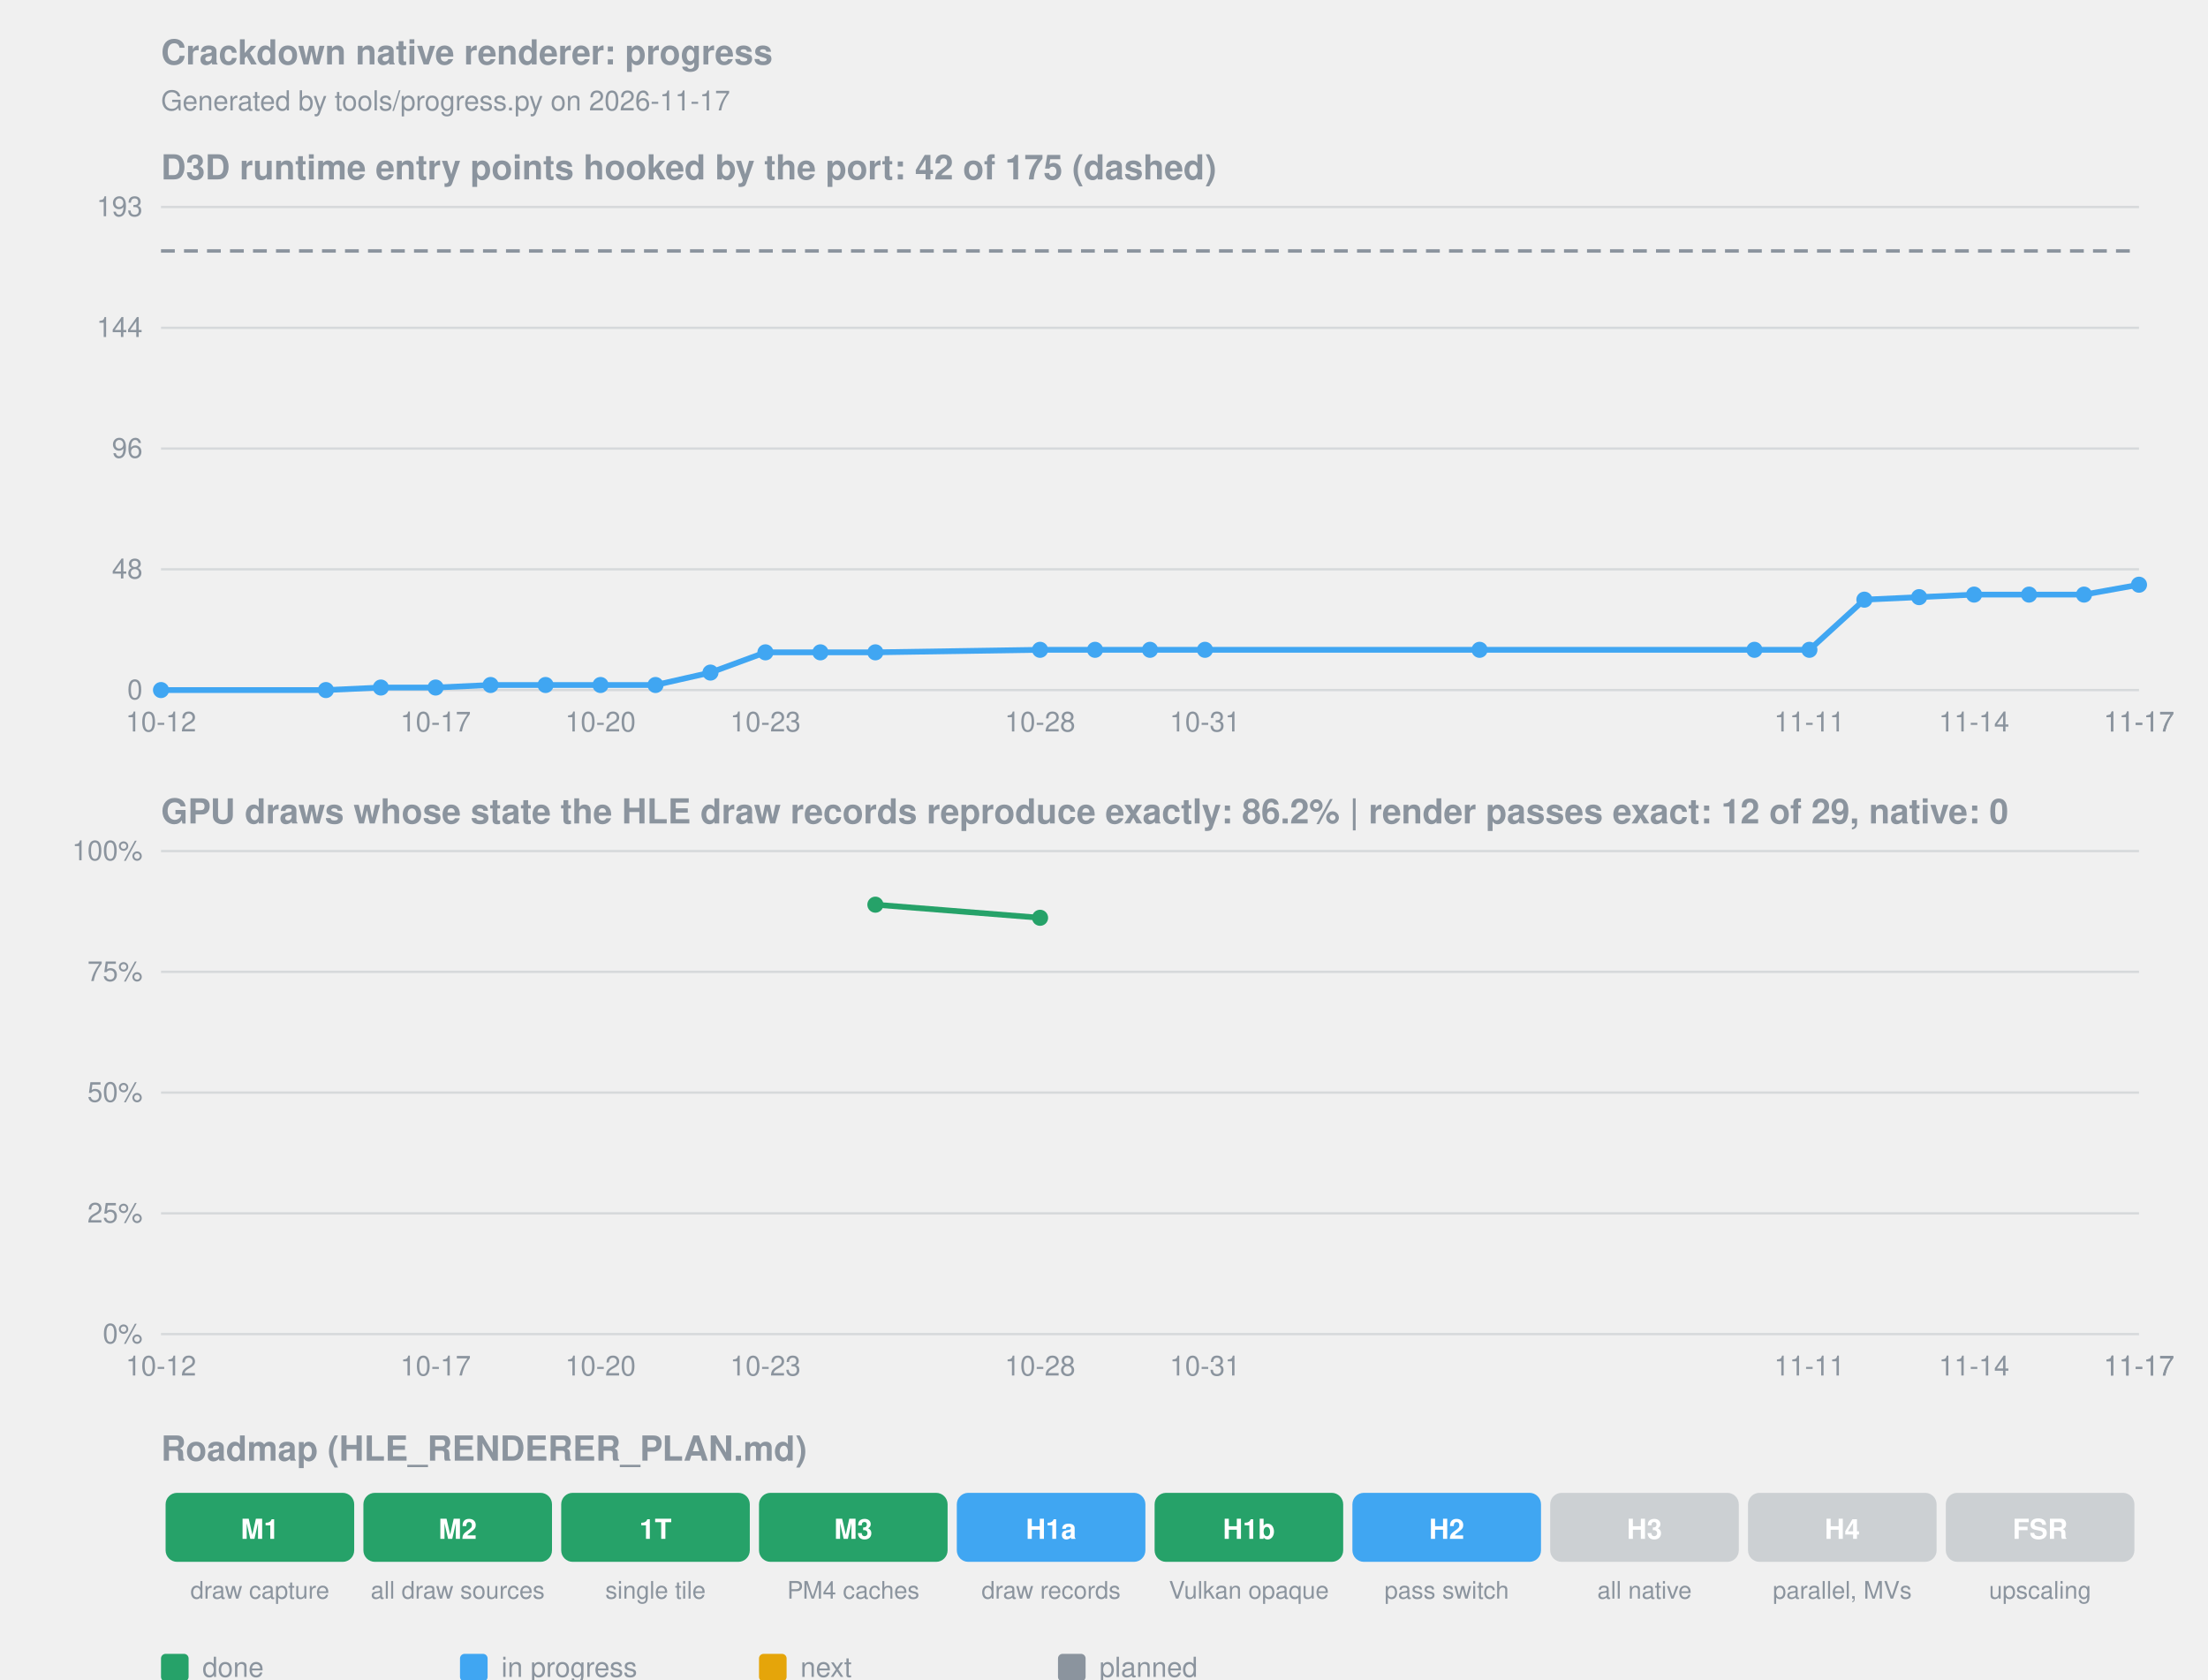
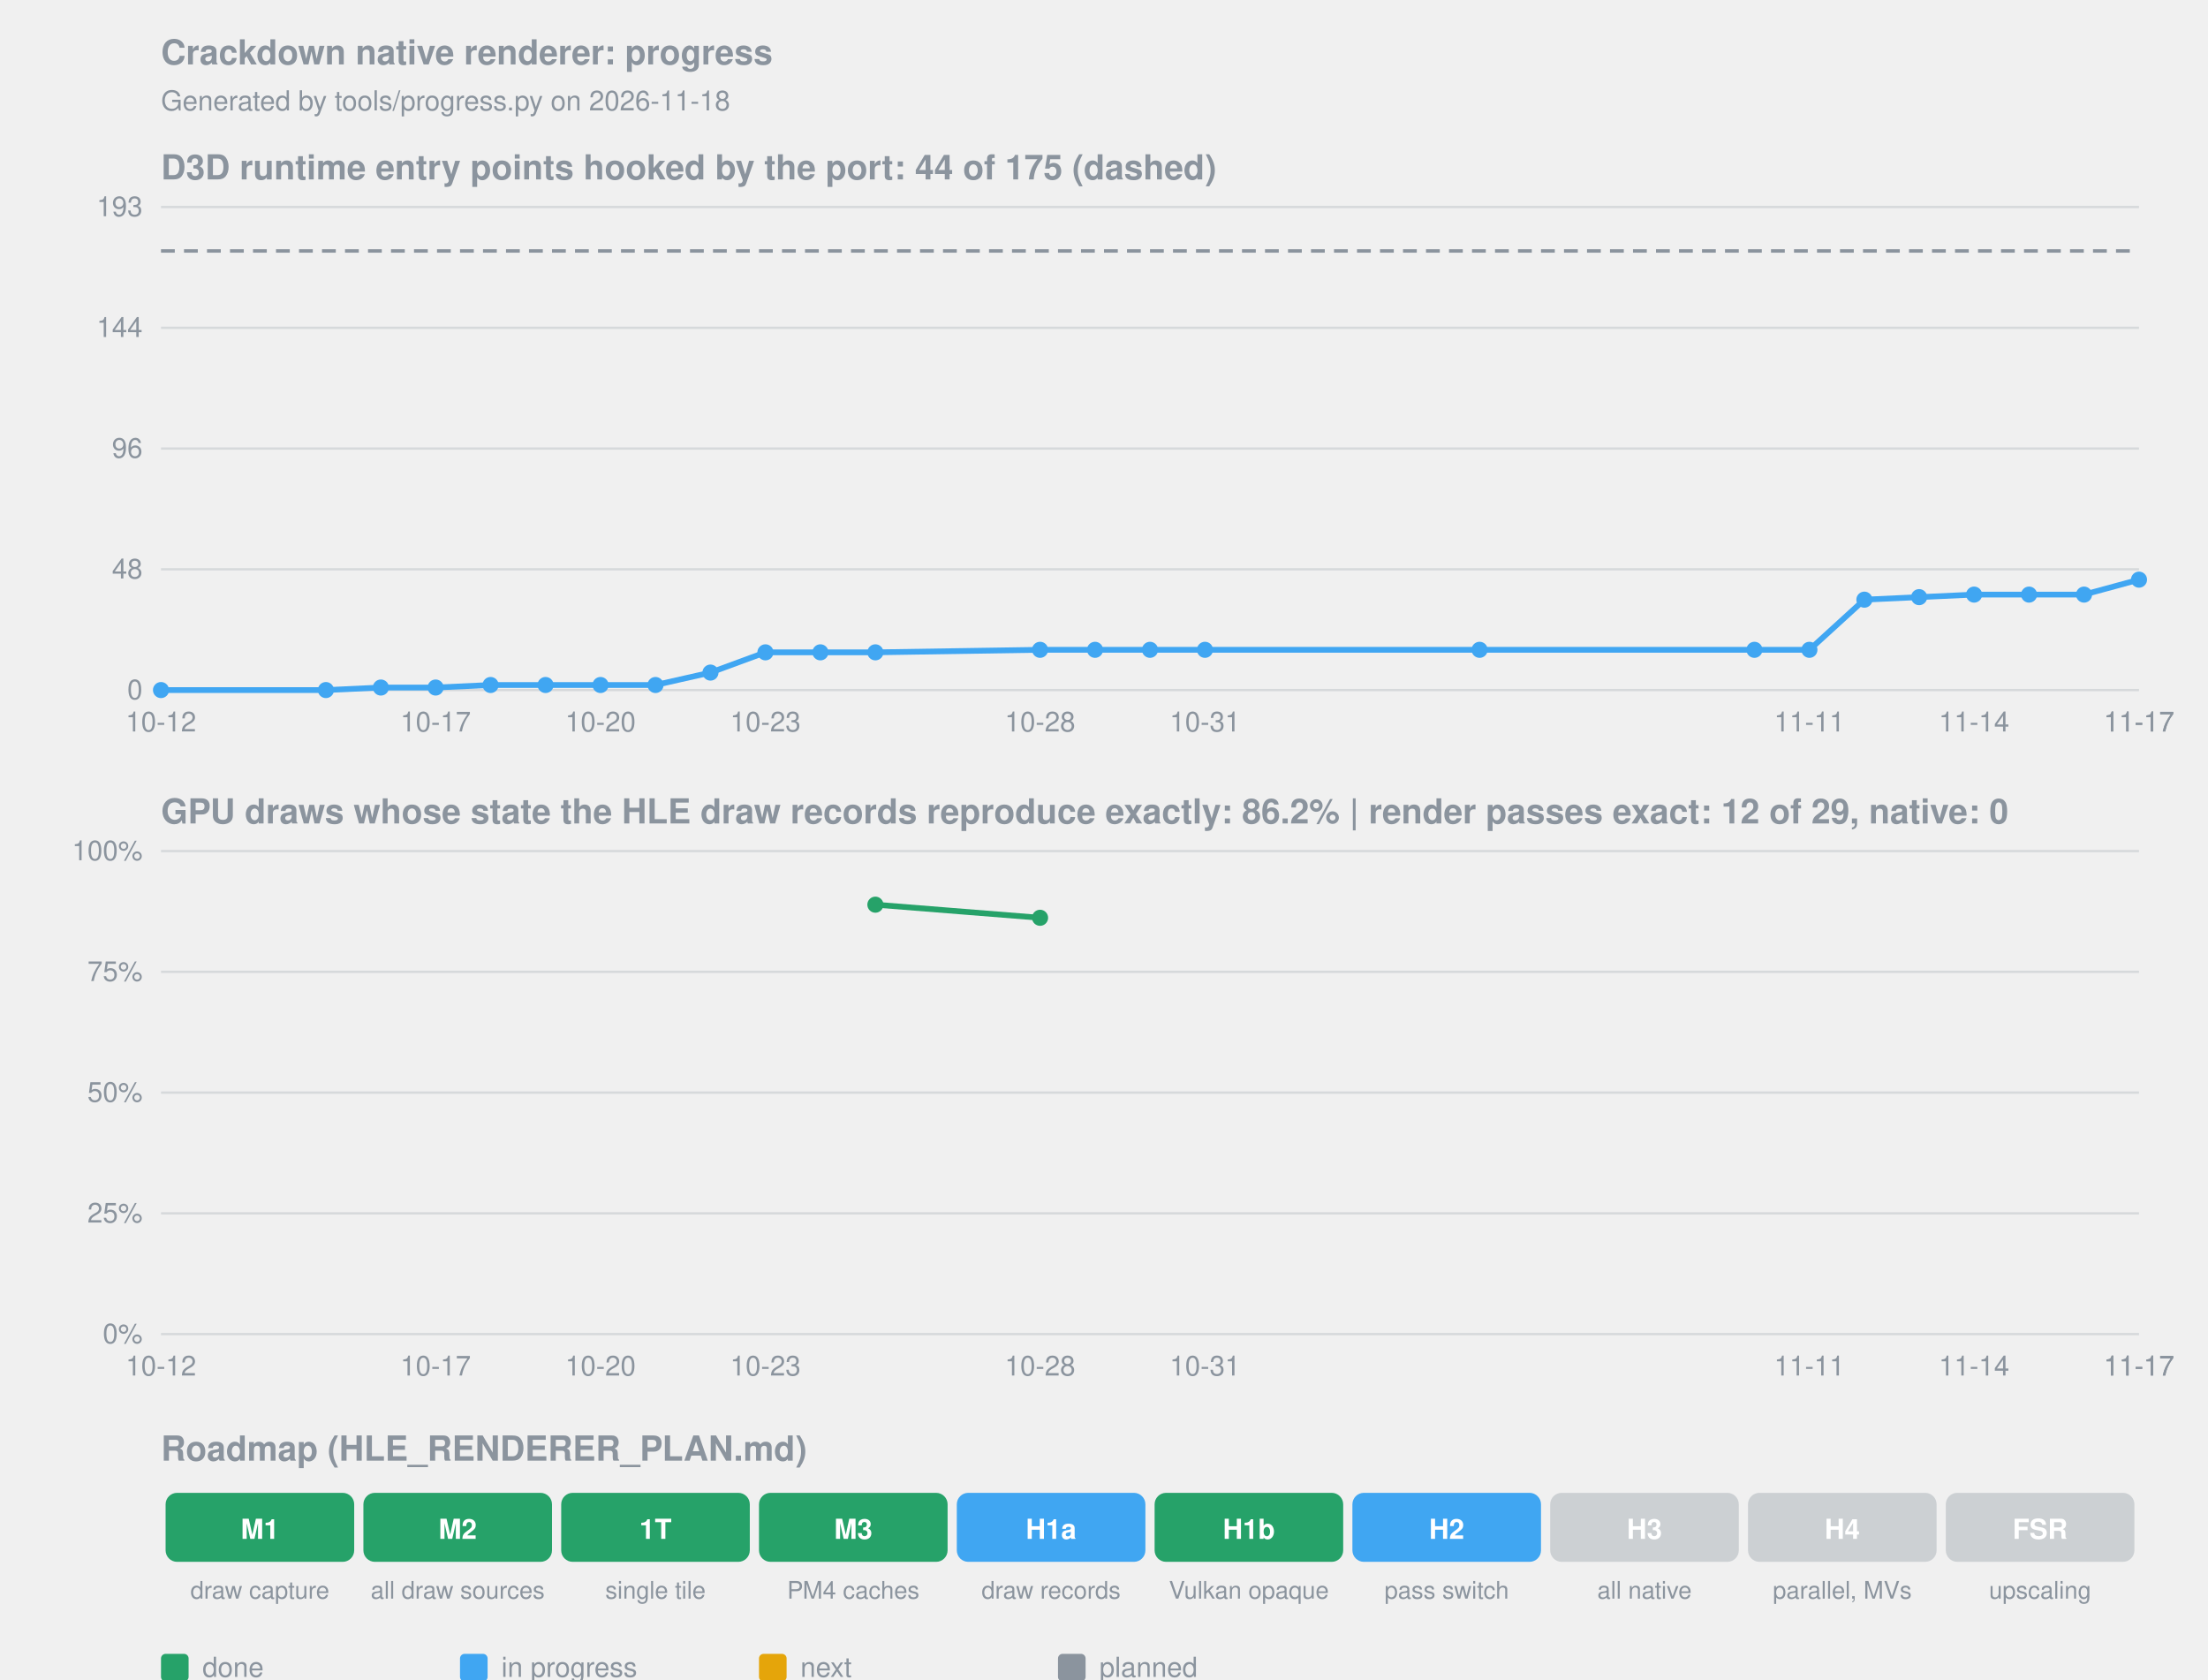
<svg xmlns="http://www.w3.org/2000/svg" width="960" height="730" viewBox="0 0 960 730" font-family="Segoe UI, Helvetica, Arial, sans-serif" font-size="12">
  <style>.t{fill:#8b949e}.h{fill:#8b949e;font-size:15px;font-weight:600}.g{stroke:#8b949e;stroke-opacity:.25}.a{fill:none;stroke:#40a6f2;stroke-width:2.5}.d{fill:none;stroke:#8b949e;stroke-width:1.5;stroke-dasharray:6 4}.m{fill:none;stroke:#26a269;stroke-width:2.5}</style>
  <text class="h" x="70" y="28">Crackdown native renderer: progress</text>
-   <text class="t" x="70" y="48">Generated by tools/progress.py on 2026-11-17</text>
-   <text class="h" x="70" y="78">D3D runtime entry points hooked by the port: 42 of 175 (dashed)</text>
+   <text class="t" x="70" y="48">Generated by tools/progress.py on 2026-11-18</text>
+   <text class="h" x="70" y="78">D3D runtime entry points hooked by the port: 44 of 175 (dashed)</text>
  <line class="g" x1="70" x2="930" y1="300.0" y2="300.0" />
  <text class="t" x="62" y="304.0" text-anchor="end">0</text>
  <line class="g" x1="70" x2="930" y1="247.5" y2="247.5" />
  <text class="t" x="62" y="251.5" text-anchor="end">48</text>
  <line class="g" x1="70" x2="930" y1="195.0" y2="195.0" />
  <text class="t" x="62" y="199.0" text-anchor="end">96</text>
  <line class="g" x1="70" x2="930" y1="142.5" y2="142.5" />
  <text class="t" x="62" y="146.5" text-anchor="end">144</text>
  <line class="g" x1="70" x2="930" y1="90.0" y2="90.0" />
  <text class="t" x="62" y="94.0" text-anchor="end">193</text>
  <line class="d" x1="70" x2="930" y1="109.1" y2="109.1" />
-   <polyline class="a" points="70.0,300.0 141.7,300.0 165.6,298.9 189.4,298.9 213.3,297.8 237.2,297.8 261.1,297.8 285.0,297.8 308.9,292.4 332.8,283.6 356.7,283.6 380.6,283.6 452.2,282.5 476.1,282.5 500.0,282.5 523.9,282.5 643.3,282.5 762.8,282.5 786.7,282.5 810.6,260.7 834.4,259.6 858.3,258.5 882.2,258.5 906.1,258.5 930.0,254.2" />
+   <polyline class="a" points="70.0,300.0 141.7,300.0 165.6,298.9 189.4,298.9 213.3,297.8 237.2,297.8 261.1,297.8 285.0,297.8 308.9,292.4 332.8,283.6 356.7,283.6 380.6,283.6 452.2,282.5 476.1,282.5 500.0,282.5 523.9,282.5 643.3,282.5 762.8,282.5 786.7,282.5 810.6,260.7 834.4,259.6 858.3,258.5 882.2,258.5 906.1,258.5 930.0,252.0" />
  <circle cx="70.0" cy="300.0" r="3.5" fill="#40a6f2" />
  <circle cx="141.7" cy="300.0" r="3.5" fill="#40a6f2" />
  <circle cx="165.6" cy="298.9" r="3.5" fill="#40a6f2" />
  <circle cx="189.4" cy="298.9" r="3.5" fill="#40a6f2" />
  <circle cx="213.3" cy="297.8" r="3.5" fill="#40a6f2" />
  <circle cx="237.2" cy="297.8" r="3.5" fill="#40a6f2" />
  <circle cx="261.1" cy="297.8" r="3.5" fill="#40a6f2" />
  <circle cx="285.0" cy="297.8" r="3.5" fill="#40a6f2" />
  <circle cx="308.9" cy="292.4" r="3.5" fill="#40a6f2" />
  <circle cx="332.8" cy="283.6" r="3.5" fill="#40a6f2" />
  <circle cx="356.7" cy="283.6" r="3.5" fill="#40a6f2" />
  <circle cx="380.6" cy="283.6" r="3.5" fill="#40a6f2" />
  <circle cx="452.2" cy="282.5" r="3.5" fill="#40a6f2" />
  <circle cx="476.1" cy="282.5" r="3.5" fill="#40a6f2" />
  <circle cx="500.0" cy="282.5" r="3.5" fill="#40a6f2" />
  <circle cx="523.9" cy="282.5" r="3.5" fill="#40a6f2" />
  <circle cx="643.3" cy="282.5" r="3.5" fill="#40a6f2" />
  <circle cx="762.8" cy="282.5" r="3.5" fill="#40a6f2" />
  <circle cx="786.7" cy="282.5" r="3.5" fill="#40a6f2" />
  <circle cx="810.6" cy="260.7" r="3.5" fill="#40a6f2" />
  <circle cx="834.4" cy="259.6" r="3.5" fill="#40a6f2" />
  <circle cx="858.3" cy="258.5" r="3.5" fill="#40a6f2" />
  <circle cx="882.2" cy="258.5" r="3.5" fill="#40a6f2" />
  <circle cx="906.1" cy="258.5" r="3.5" fill="#40a6f2" />
-   <circle cx="930.0" cy="254.2" r="3.5" fill="#40a6f2" />
+   <circle cx="930.0" cy="252.0" r="3.5" fill="#40a6f2" />
  <text class="t" x="70.0" y="318" text-anchor="middle">10-12</text>
  <text class="t" x="189.4" y="318" text-anchor="middle">10-17</text>
  <text class="t" x="261.1" y="318" text-anchor="middle">10-20</text>
  <text class="t" x="332.8" y="318" text-anchor="middle">10-23</text>
  <text class="t" x="452.2" y="318" text-anchor="middle">10-28</text>
  <text class="t" x="523.9" y="318" text-anchor="middle">10-31</text>
  <text class="t" x="786.7" y="318" text-anchor="middle">11-11</text>
  <text class="t" x="858.3" y="318" text-anchor="middle">11-14</text>
  <text class="t" x="930.0" y="318" text-anchor="middle">11-17</text>
  <text class="t" x="930.0" y="318" text-anchor="middle">11-17</text>
  <text class="h" x="70" y="358">GPU draws whose state the HLE draw records reproduce exactly: 86.2%  |  render passes exact: 12 of 29, native: 0</text>
  <line class="g" x1="70" x2="930" y1="580.0" y2="580.0" />
  <text class="t" x="62" y="584.0" text-anchor="end">0%</text>
  <line class="g" x1="70" x2="930" y1="527.5" y2="527.5" />
  <text class="t" x="62" y="531.5" text-anchor="end">25%</text>
  <line class="g" x1="70" x2="930" y1="475.0" y2="475.0" />
  <text class="t" x="62" y="479.0" text-anchor="end">50%</text>
  <line class="g" x1="70" x2="930" y1="422.5" y2="422.5" />
  <text class="t" x="62" y="426.5" text-anchor="end">75%</text>
  <line class="g" x1="70" x2="930" y1="370.0" y2="370.0" />
  <text class="t" x="62" y="374.0" text-anchor="end">100%</text>
  <polyline class="m" points="380.6,393.3 452.2,399.0" />
  <circle cx="380.6" cy="393.3" r="3.5" fill="#26a269" />
  <circle cx="452.2" cy="399.0" r="3.5" fill="#26a269" />
  <text class="t" x="70.0" y="598" text-anchor="middle">10-12</text>
  <text class="t" x="189.4" y="598" text-anchor="middle">10-17</text>
  <text class="t" x="261.1" y="598" text-anchor="middle">10-20</text>
  <text class="t" x="332.8" y="598" text-anchor="middle">10-23</text>
  <text class="t" x="452.2" y="598" text-anchor="middle">10-28</text>
  <text class="t" x="523.9" y="598" text-anchor="middle">10-31</text>
  <text class="t" x="786.7" y="598" text-anchor="middle">11-11</text>
  <text class="t" x="858.3" y="598" text-anchor="middle">11-14</text>
  <text class="t" x="930.0" y="598" text-anchor="middle">11-17</text>
  <text class="t" x="930.0" y="598" text-anchor="middle">11-17</text>
  <text class="h" x="70" y="635">Roadmap (HLE_RENDERER_PLAN.md)</text>
  <rect x="72.0" y="649" width="82.0" height="30" rx="5" fill="#26a269" fill-opacity="1" />
  <text x="113.0" y="669" text-anchor="middle" fill="#ffffff" font-weight="600">M1</text>
  <text class="t" x="113.0" y="695" text-anchor="middle" font-size="10.5">draw capture</text>
  <rect x="158.0" y="649" width="82.0" height="30" rx="5" fill="#26a269" fill-opacity="1" />
  <text x="199.0" y="669" text-anchor="middle" fill="#ffffff" font-weight="600">M2</text>
  <text class="t" x="199.0" y="695" text-anchor="middle" font-size="10.5">all draw sources</text>
  <rect x="244.0" y="649" width="82.0" height="30" rx="5" fill="#26a269" fill-opacity="1" />
  <text x="285.0" y="669" text-anchor="middle" fill="#ffffff" font-weight="600">1T</text>
  <text class="t" x="285.0" y="695" text-anchor="middle" font-size="10.5">single tile</text>
  <rect x="330.0" y="649" width="82.0" height="30" rx="5" fill="#26a269" fill-opacity="1" />
  <text x="371.0" y="669" text-anchor="middle" fill="#ffffff" font-weight="600">M3</text>
  <text class="t" x="371.0" y="695" text-anchor="middle" font-size="10.5">PM4 caches</text>
  <rect x="416.0" y="649" width="82.0" height="30" rx="5" fill="#40a6f2" fill-opacity="1" />
  <text x="457.0" y="669" text-anchor="middle" fill="#ffffff" font-weight="600">H1a</text>
  <text class="t" x="457.0" y="695" text-anchor="middle" font-size="10.5">draw records</text>
  <rect x="502.0" y="649" width="82.0" height="30" rx="5" fill="#26a269" fill-opacity="1" />
  <text x="543.0" y="669" text-anchor="middle" fill="#ffffff" font-weight="600">H1b</text>
  <text class="t" x="543.0" y="695" text-anchor="middle" font-size="10.5">Vulkan opaque</text>
  <rect x="588.0" y="649" width="82.0" height="30" rx="5" fill="#40a6f2" fill-opacity="1" />
  <text x="629.0" y="669" text-anchor="middle" fill="#ffffff" font-weight="600">H2</text>
  <text class="t" x="629.0" y="695" text-anchor="middle" font-size="10.5">pass switch</text>
  <rect x="674.0" y="649" width="82.0" height="30" rx="5" fill="#8b949e" fill-opacity=".35" />
  <text x="715.0" y="669" text-anchor="middle" fill="#ffffff" font-weight="600">H3</text>
  <text class="t" x="715.0" y="695" text-anchor="middle" font-size="10.5">all native</text>
  <rect x="760.0" y="649" width="82.0" height="30" rx="5" fill="#8b949e" fill-opacity=".35" />
  <text x="801.0" y="669" text-anchor="middle" fill="#ffffff" font-weight="600">H4</text>
  <text class="t" x="801.0" y="695" text-anchor="middle" font-size="10.5">parallel, MVs</text>
  <rect x="846.0" y="649" width="82.0" height="30" rx="5" fill="#8b949e" fill-opacity=".35" />
  <text x="887.0" y="669" text-anchor="middle" fill="#ffffff" font-weight="600">FSR</text>
  <text class="t" x="887.0" y="695" text-anchor="middle" font-size="10.5">upscaling</text>
  <rect x="70" y="719" width="12" height="12" rx="2" fill="#26a269" />
  <text class="t" x="88" y="729">done</text>
  <rect x="200" y="719" width="12" height="12" rx="2" fill="#40a6f2" />
  <text class="t" x="218" y="729">in progress</text>
  <rect x="330" y="719" width="12" height="12" rx="2" fill="#e5a50a" />
  <text class="t" x="348" y="729">next</text>
  <rect x="460" y="719" width="12" height="12" rx="2" fill="#8b949e" />
  <text class="t" x="478" y="729">planned</text>
</svg>
